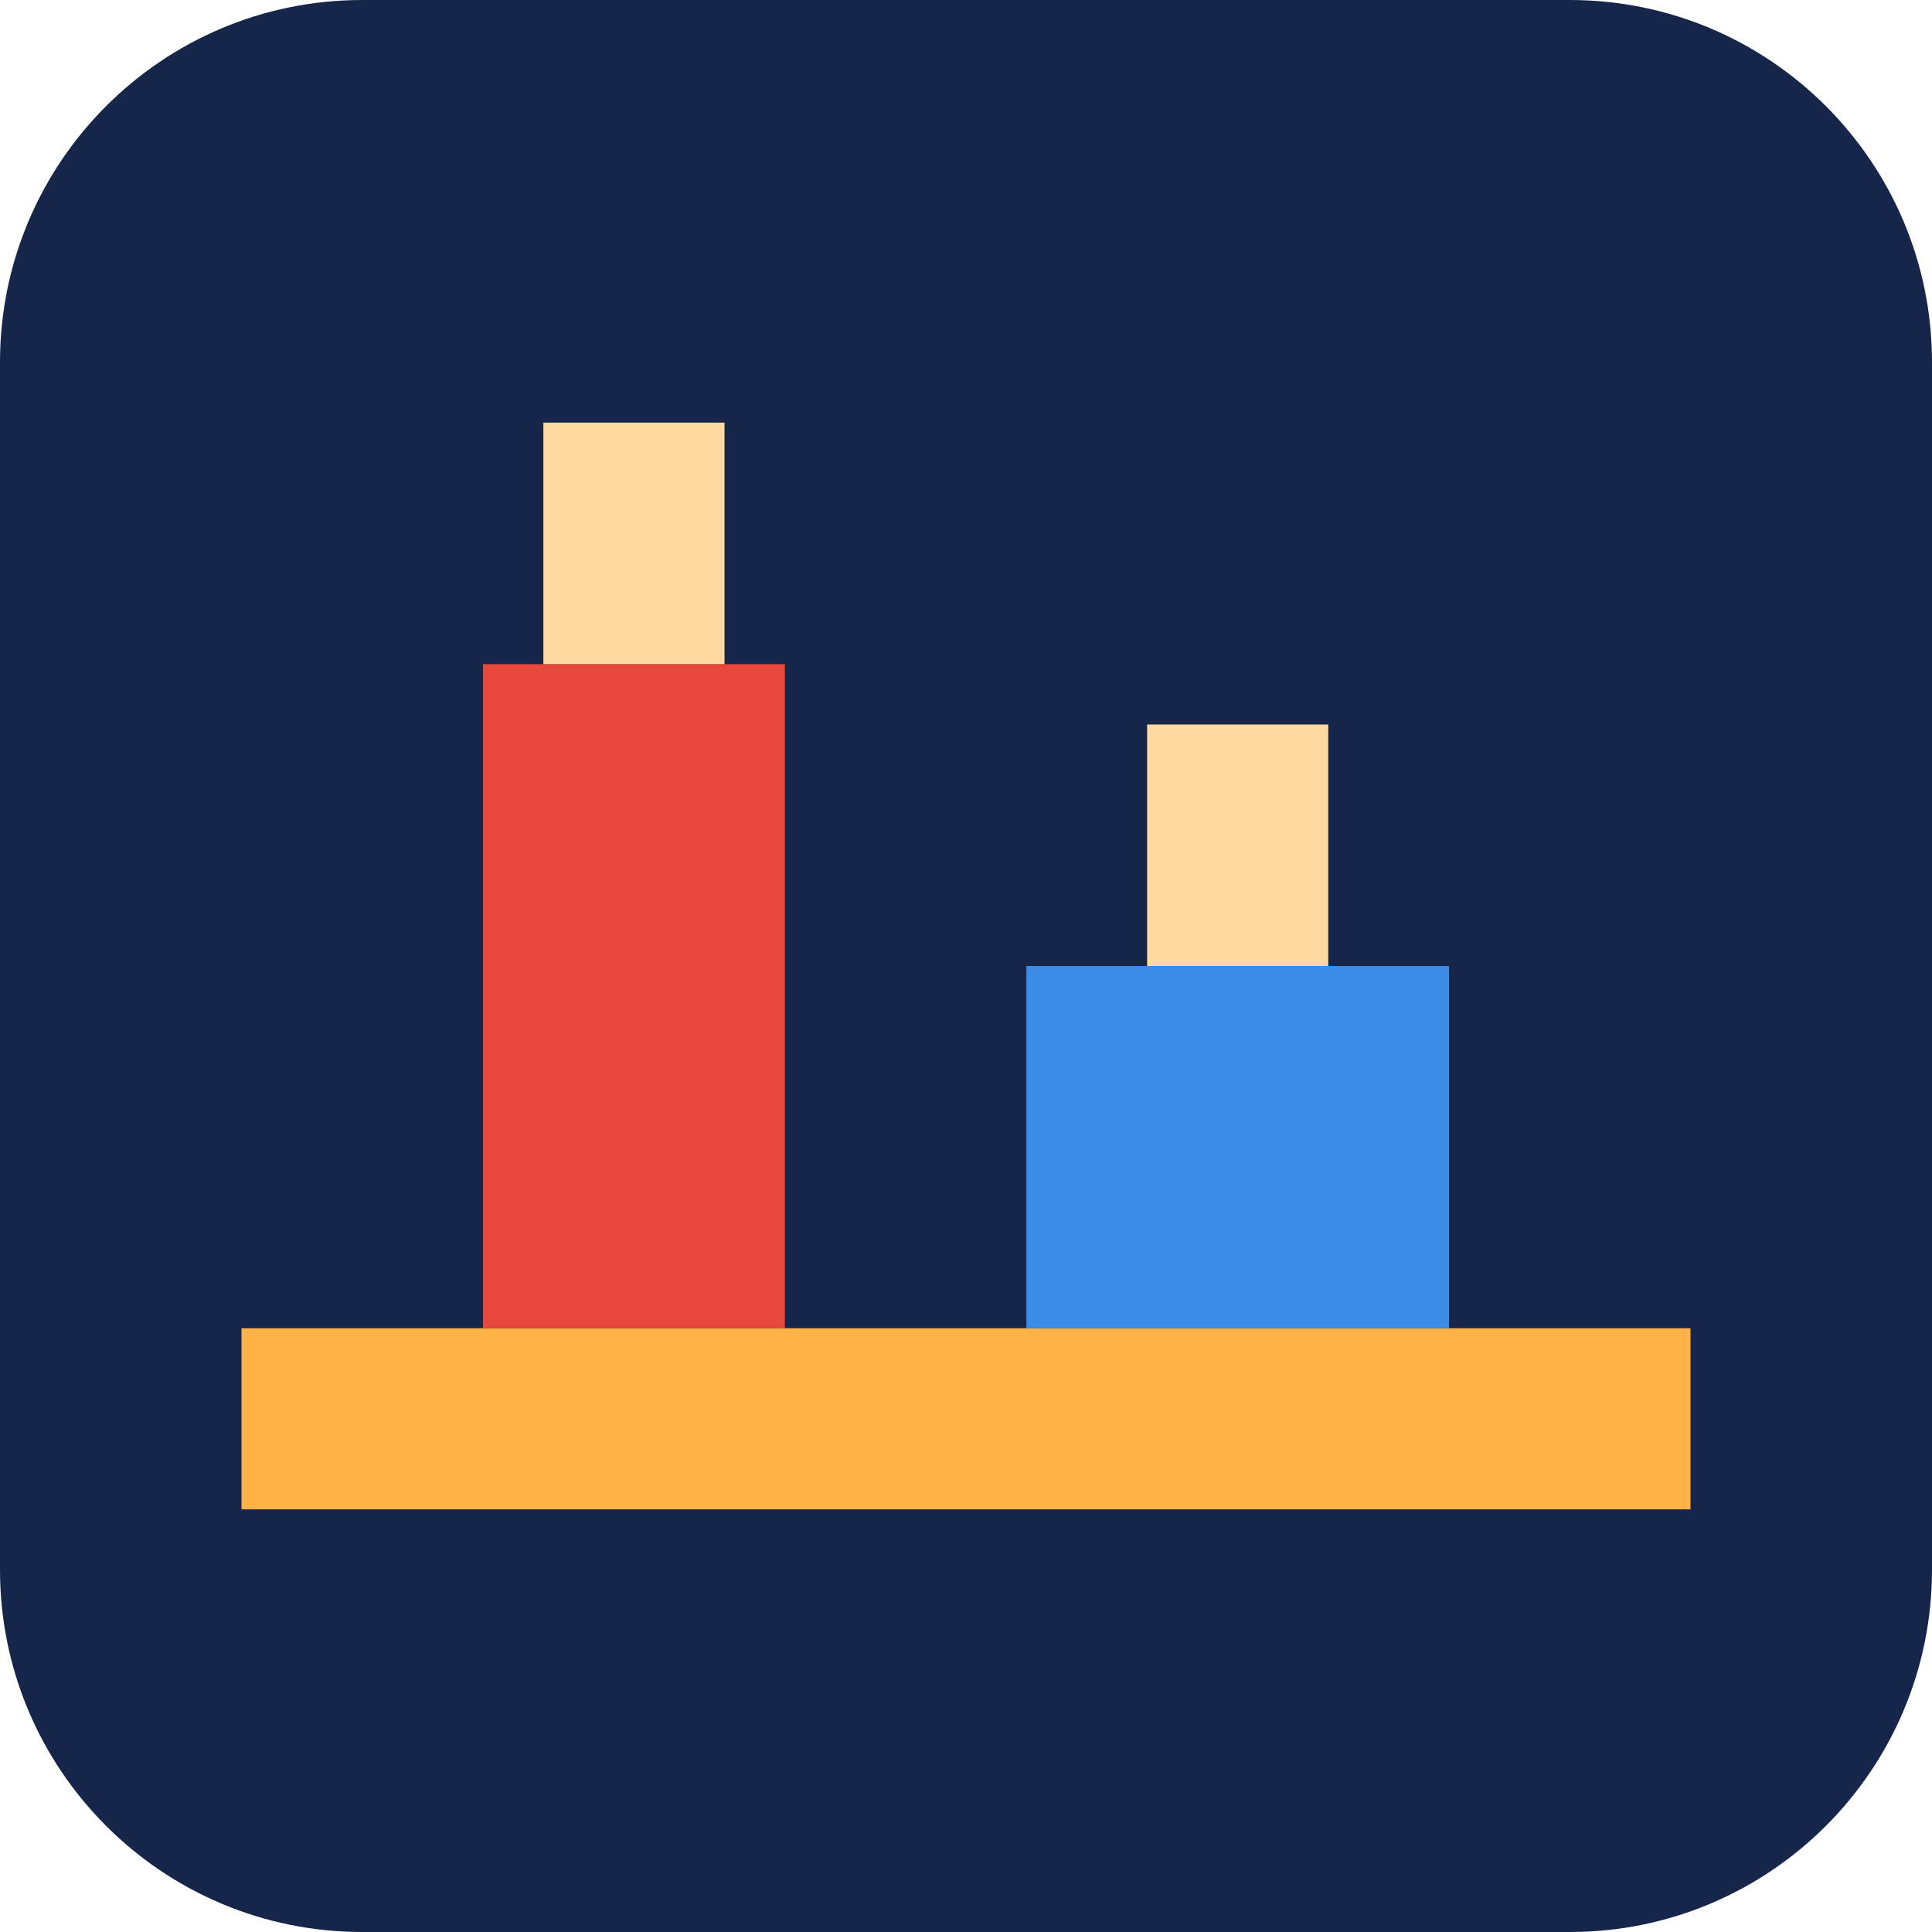
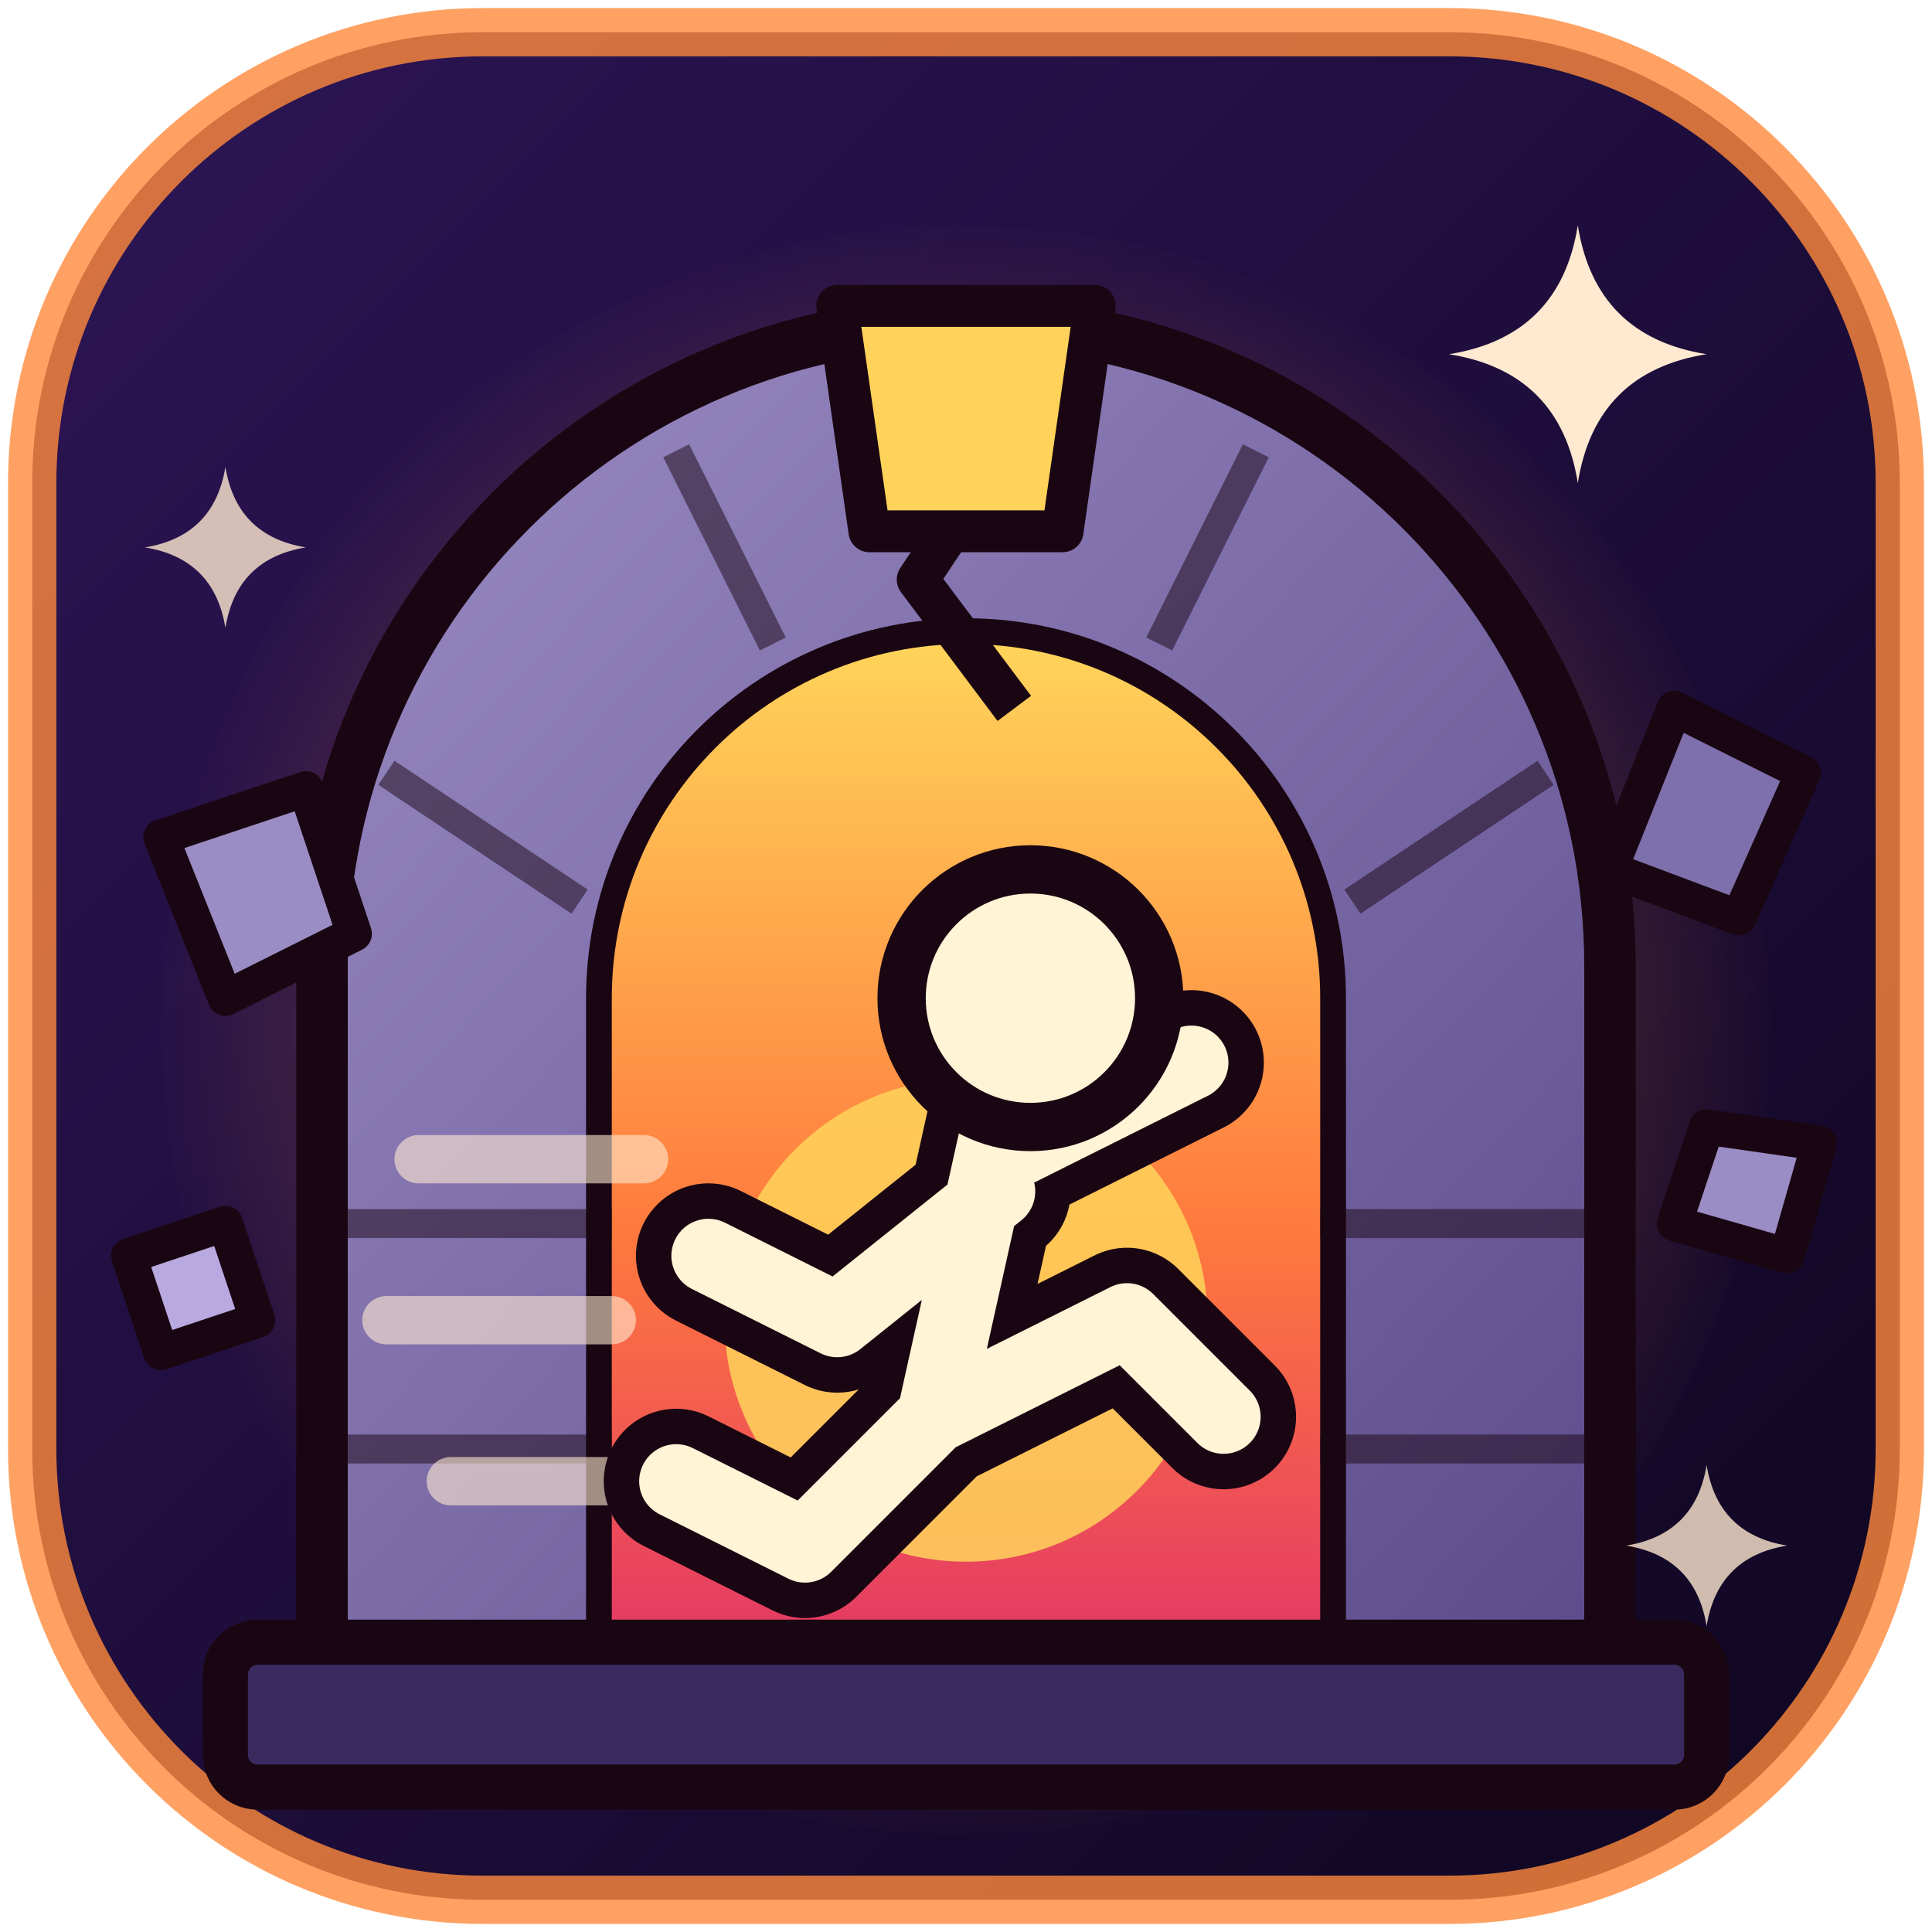
- <svg xmlns="http://www.w3.org/2000/svg" viewBox="0 0 64 64">
-   <rect width="64" height="64" rx="12" fill="#16264a" />
-   <rect x="8" y="44" width="48" height="6" fill="#ffb347" />
-   <rect x="16" y="22" width="10" height="22" fill="#e8483b" />
-   <rect x="18" y="14" width="6" height="8" fill="#ffd9a0" />
-   <rect x="34" y="32" width="14" height="12" fill="#3b8de8" />
-   <rect x="38" y="24" width="6" height="8" fill="#ffd9a0" />
+ <svg xmlns="http://www.w3.org/2000/svg" viewBox="0 0 120 120">
+   <defs>
+     <linearGradient id="bg" x1="0" y1="0" x2="1" y2="1">
+       <stop offset="0" stop-color="#2d1556" />
+       <stop offset="1" stop-color="#0f0620" />
+     </linearGradient>
+     <radialGradient id="gl" cx=".5" cy=".5" r=".5">
+       <stop offset="0" stop-color="#ff8a3d" stop-opacity=".6" />
+       <stop offset="1" stop-color="#ff8a3d" stop-opacity="0" />
+     </radialGradient>
+     <linearGradient id="sn" x1="0" y1="0" x2="0" y2="1">
+       <stop offset="0" stop-color="#ffd35a" />
+       <stop offset=".55" stop-color="#ff7a3d" />
+       <stop offset="1" stop-color="#e0306a" />
+     </linearGradient>
+     <linearGradient id="pl" x1="0" y1="0" x2="1" y2="1">
+       <stop offset="0" stop-color="#9a8cc4" />
+       <stop offset="1" stop-color="#5b4a8a" />
+     </linearGradient>
+     <linearGradient id="pl2" x1="0" y1="0" x2="1" y2="1">
+       <stop offset="0" stop-color="#7e70ac" />
+       <stop offset="1" stop-color="#43346e" />
+     </linearGradient>
+     <filter id="bl" x="-50%" y="-50%" width="200%" height="200%">
+       <feGaussianBlur stdDeviation="3" />
+     </filter>
+   </defs>
+   <rect x="2" y="2" width="116" height="116" rx="28" fill="url(#bg)" stroke="#ff8a3d" stroke-opacity=".8" stroke-width="3" />
+   <circle cx="60" cy="64" r="50" fill="url(#gl)" />
+   <path d="M20 106 V60 A40 40 0 0 1 100 60 V106 Z M38 106 V62 A22 22 0 0 1 82 62 V106 Z" fill-rule="evenodd" fill="url(#pl)" stroke="#1a0612" stroke-width="3.2" stroke-linejoin="round" />
+   <path d="M38 106 V62 A22 22 0 0 1 82 62 V106 Z" fill="url(#sn)" />
+   <circle cx="60" cy="82" r="15" fill="#ffd35a" opacity=".85" />
+   <g stroke="#1a0612" stroke-width="1.8" opacity=".5" fill="none">
+     <path d="M20 76 H38 M20 90 H38 M82 76 H100 M82 90 H100 M24 48 L36 56 M96 48 L84 56 M42 28 L48 40 M78 28 L72 40" />
+   </g>
+   <path d="M56 20 L61 30 L57 36 L63 44" stroke="#1a0612" stroke-width="2.6" fill="none" stroke-linejoin="round" />
+   <path d="M52 19 L68 19 L66 33 L54 33 Z" fill="#ffd35a" stroke="#1a0612" stroke-width="2.6" stroke-linejoin="round" />
+   <rect x="14" y="102" width="92" height="9" rx="2" fill="#3a2a60" stroke="#1a0612" stroke-width="2.8" />
+   <g stroke="#1a0612" stroke-width="2.2" stroke-linejoin="round">
+     <path d="M10 52 l9 -3 l3 9 l-8 4z" fill="#9a8cc4" />
+     <path d="M104 44 l8 4 l-4 9 l-8 -3z" fill="#7e70ac" />
+     <path d="M8 78 l6 -2 l2 6 l-6 2z" fill="#b8aae0" />
+     <path d="M106 70 l7 1 l-2 7 l-7 -2z" fill="#9a8cc4" />
+   </g>
+   <path d="M26 72 H40 M24 82 H38 M28 92 H40" stroke="#ffe9d0" stroke-width="3" stroke-linecap="round" opacity=".6" />
+   <g stroke="#1a0612" stroke-width="9" stroke-linecap="round" stroke-linejoin="round" fill="none">
+     <path d="M62 70 L58 88 M58 88 L70 82 L76 88 M58 88 L50 96 L42 92 M62 72 L74 66 M62 74 L52 82 L44 78" />
+   </g>
+   <g stroke="#fff4d6" stroke-width="4.6" stroke-linecap="round" stroke-linejoin="round" fill="none">
+     <path d="M62 70 L58 88 M58 88 L70 82 L76 88 M58 88 L50 96 L42 92 M62 72 L74 66 M62 74 L52 82 L44 78" />
+   </g>
+   <circle cx="64" cy="62" r="8" fill="#fff4d6" stroke="#1a0612" stroke-width="3" />
+   <path d="M44 106 L48 100 L52 106 M70 106 L74 99 L78 106" fill="none" />
+   <path d="M98 14 Q99.1 20.9 106 22 Q99.1 23.1 98 30 Q96.9 23.1 90 22 Q96.9 20.9 98 14Z" fill="#ffe9d0" opacity="1" />
+   <path d="M14 29 Q14.7 33.3 19 34 Q14.7 34.7 14 39 Q13.3 34.7 9 34 Q13.3 33.3 14 29Z" fill="#ffe9d0" opacity="0.8" />
+   <path d="M106 91 Q106.7 95.3 111 96 Q106.7 96.7 106 101 Q105.3 96.7 101 96 Q105.3 95.3 106 91Z" fill="#ffe9d0" opacity="0.8" />
</svg>
